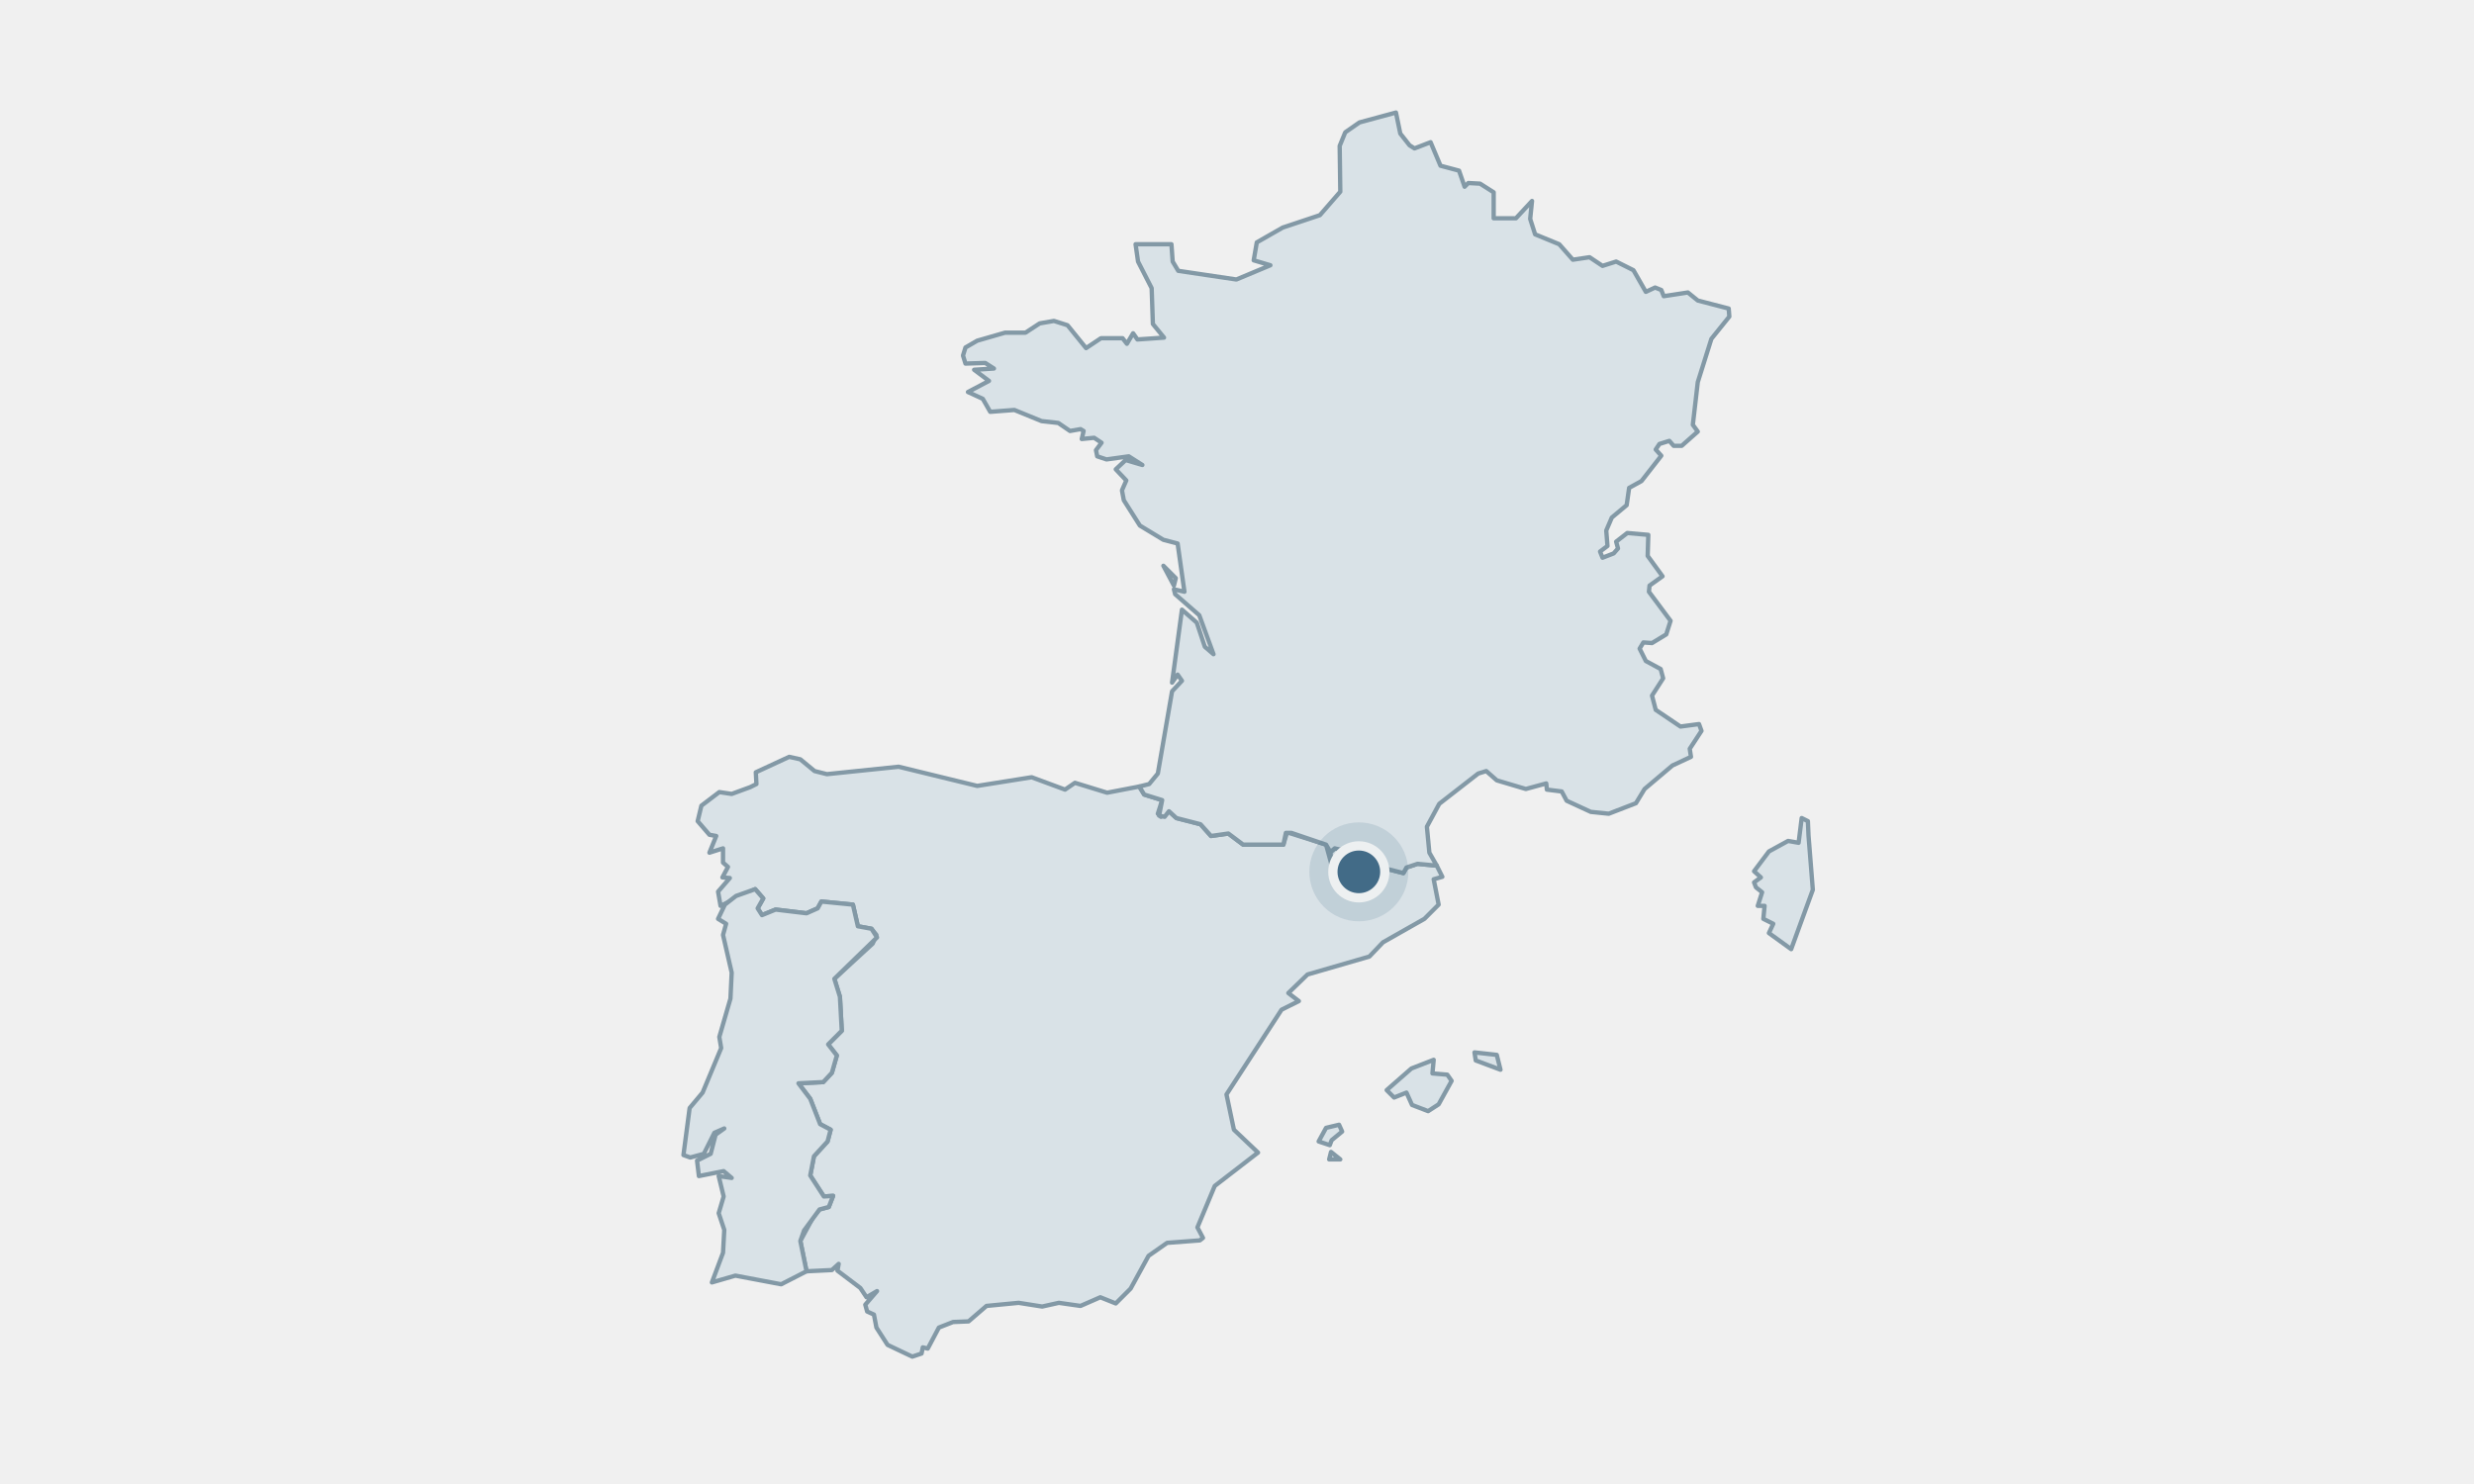
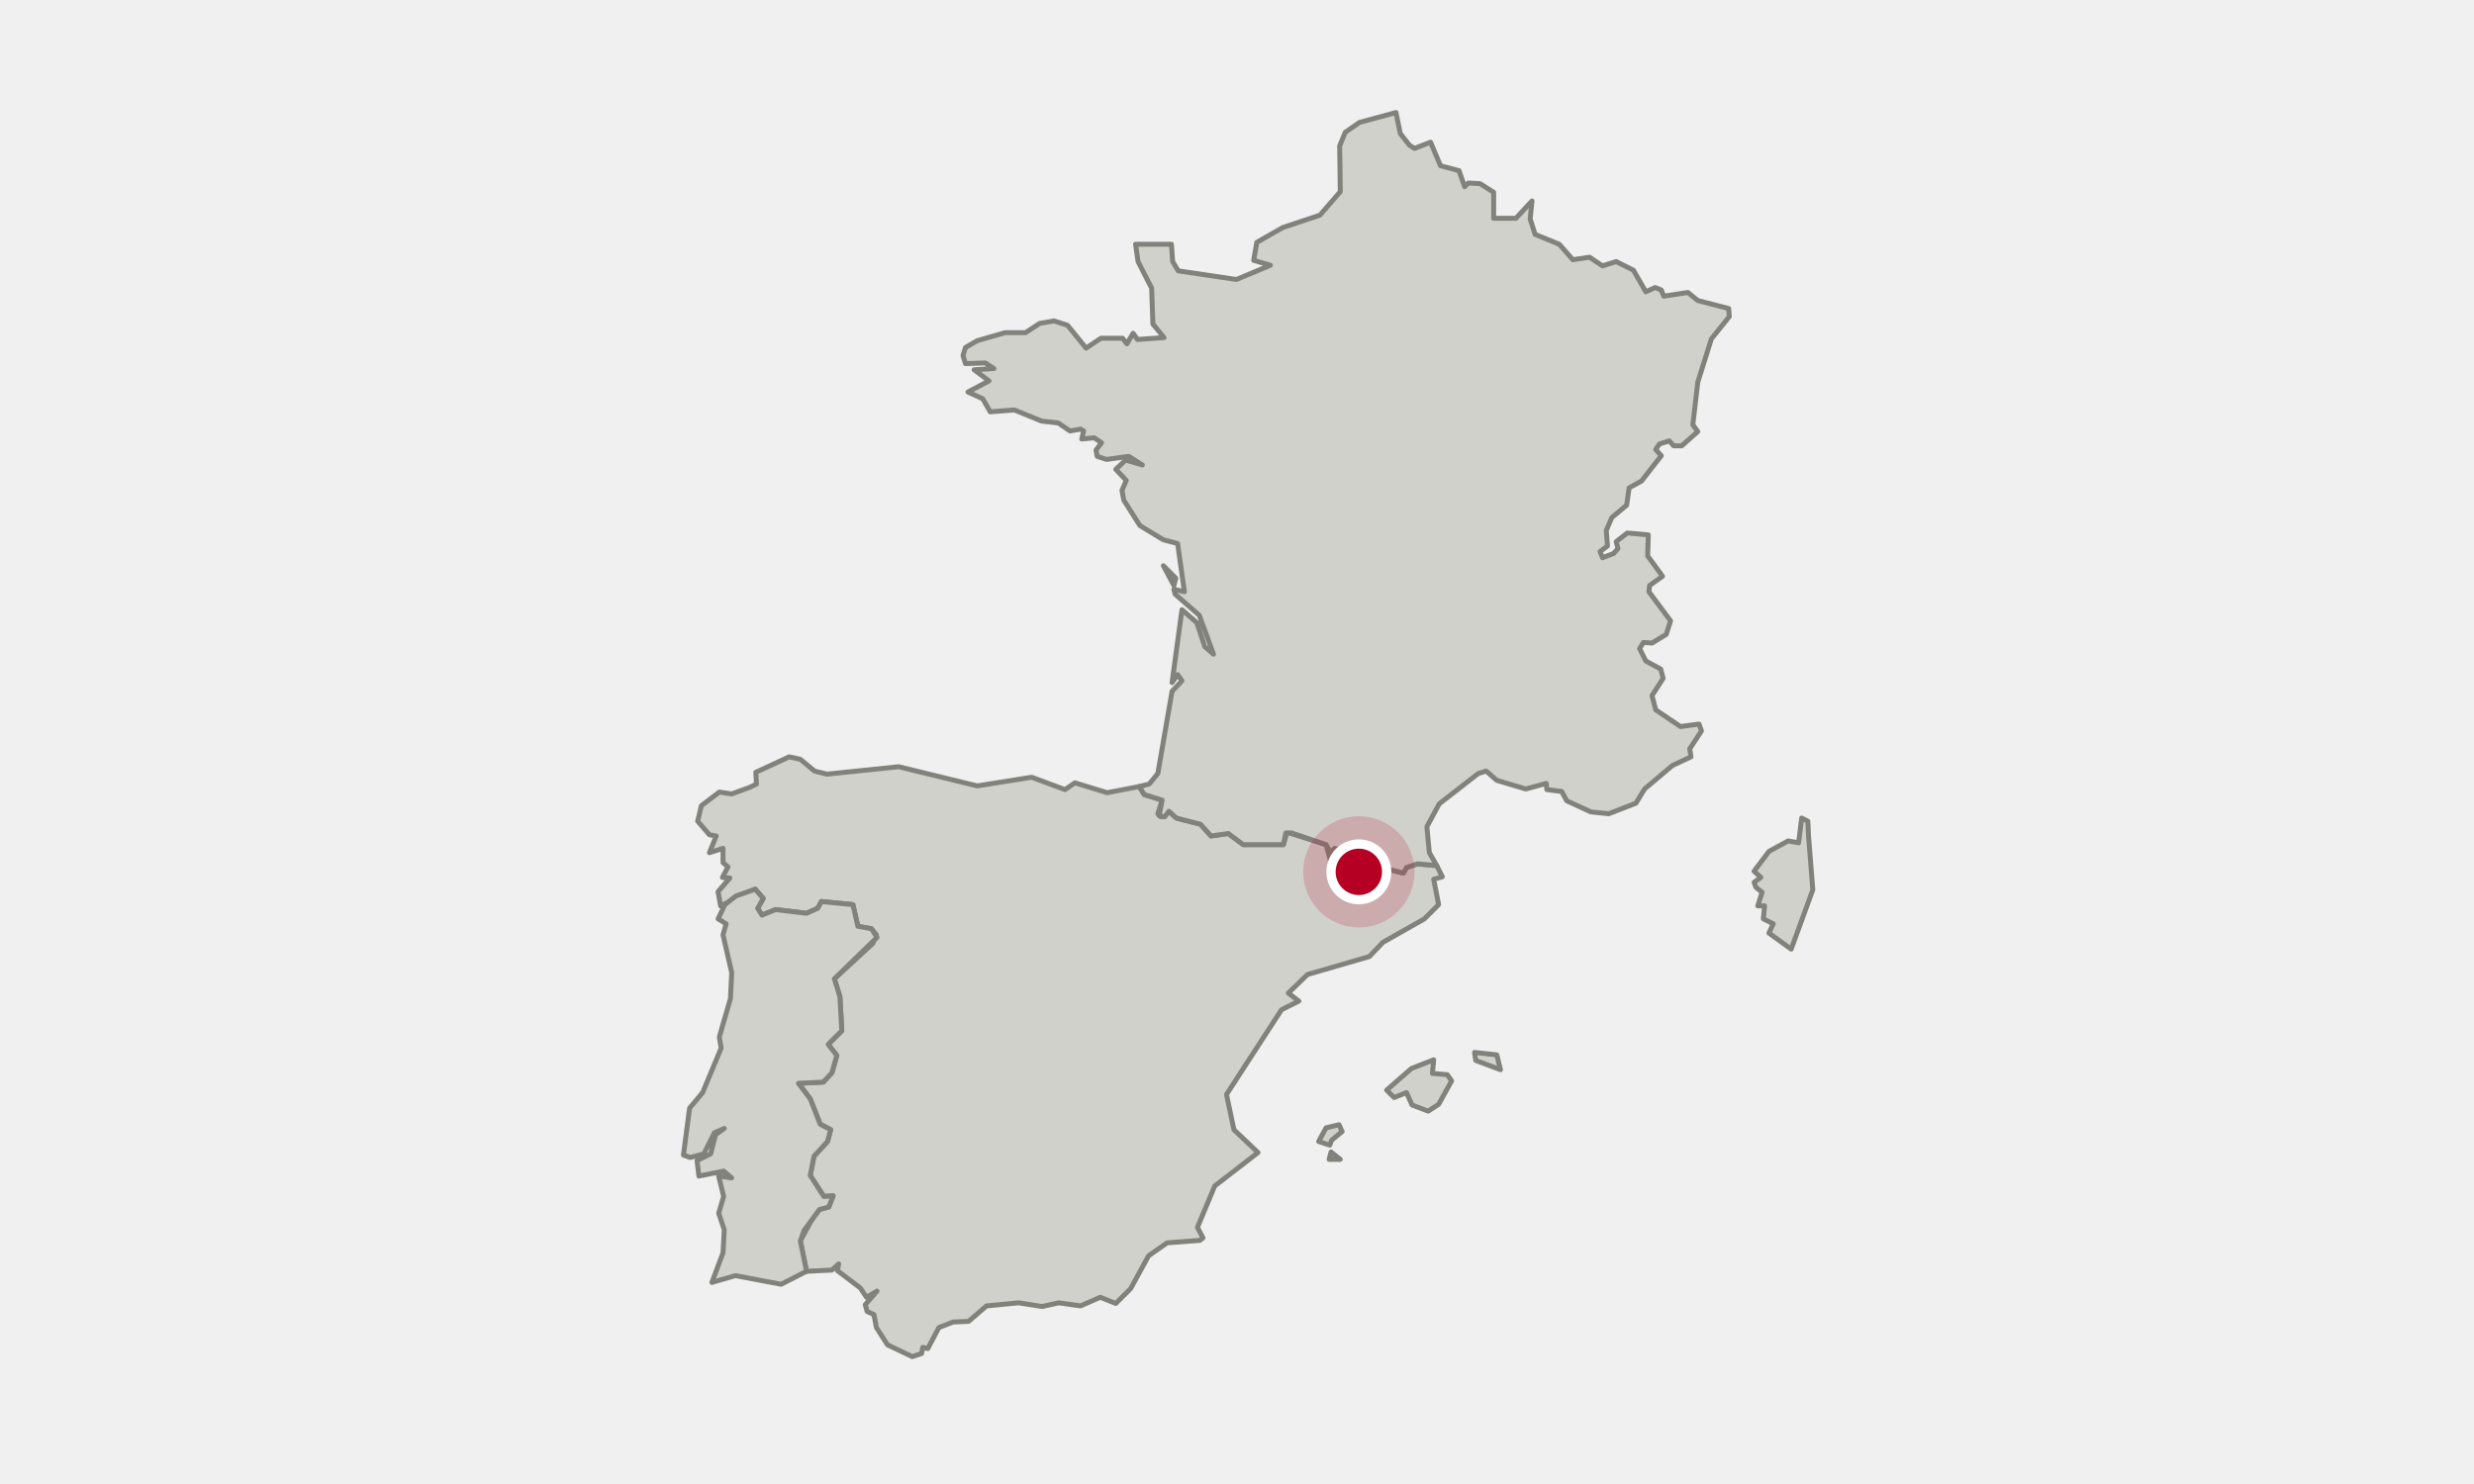
<svg xmlns="http://www.w3.org/2000/svg" width="400" height="240" viewBox="0 0 400 240">
-   <g fill="#d9e2e7" stroke="#8399a6" stroke-width=".7" stroke-linejoin="round" fill-rule="evenodd">
+   <g fill="#d1d1cc" stroke="#82827c" stroke-width=".8" stroke-linejoin="round" fill-rule="evenodd">
    <path data-country="ESP" d="M216.7,187.5 214.9,187.5 215.2,186.3 216.7,187.5ZM231.6,173.6 234,173.8 234.7,174.8 232.6,178.6 230.9,179.7 228.3,178.7 227.4,176.7 225.4,177.5 224.2,176.3 228.2,172.8 231.8,171.4 231.6,173.6ZM242.6,173 238.6,171.5 238.4,170.2 242,170.6 242.6,173ZM215.3,184.4 215,185.2 213.2,184.6 214.4,182.4 216.5,181.9 217,183 215.3,184.4ZM184.2,127.2 185,128.5 187.9,129.4 187.2,131.6 187.7,132.1 189,131.2 190.2,132.3 194.1,133.3 195.8,135.2 198.6,134.8 201,136.6 207.5,136.6 208.1,134.6 214.4,136.6 215.3,139.9 217.8,139 220.5,140.9 222.6,140.1 226.9,141.2 227.4,140.3 229.2,139.7 232.3,140 233.2,141.8 231.8,142.2 232.6,146.3 230.3,148.6 223.6,152.4 221.4,154.7 211.4,157.6 208.3,160.6 210,161.9 207.2,163.3 198.3,177 199.5,182.7 203.4,186.4 196.4,191.8 193.6,198.5 194.5,200.2 194,200.6 188.7,201 185.7,203.1 182.8,208.4 180.4,210.8 177.9,209.8 174.7,211.2 171.2,210.7 168.5,211.3 164.7,210.7 159.5,211.2 156.6,213.7 154.1,213.8 151.8,214.7 150,218.1 149.2,217.9 149,218.9 147.5,219.4 143.5,217.5 141.7,214.7 141.3,212.6 140.2,212.1 139.9,211 141.8,208.8 140.1,209.8 139.1,208.3 135.4,205.5 135.6,204.4 134.5,205.4 130.4,205.6 129.4,200.7 131.5,196.8 132.5,195.6 134,195.2 134.7,193.4 133.2,193.5 131,190.1 131.6,187 133.8,184.6 134.3,182.7 132.6,181.8 131,177.7 129.1,175.2 133.1,175 134.5,173.5 135.3,170.7 133.9,168.9 136.1,166.7 135.8,161.2 134.9,158.3 141.1,152.6 141.7,151.2 140.9,150.2 138.7,149.8 137.9,146.3 132.8,145.8 132.2,146.9 130.4,147.7 125.4,147.1 123.2,148 122.5,146.9 123.4,145.3 122.1,143.8 116.5,146.5 116.1,144.2 118,142 116.8,141.9 117.7,140.2 116.9,139.5 116.9,137.2 114.7,137.9 115.8,135.2 114.7,135 112.8,132.8 113.4,130.3 116.3,128.1 118.3,128.4 121.3,127.3 122.3,126.8 122.2,124.9 127.6,122.4 129.4,122.8 131.7,124.7 133.7,125.2 145.3,124 158,127.1 166.8,125.7 172.2,127.7 173.8,126.6 179,128.2 184.2,127.2Z" />
    <path data-country="PRT" d="M117.2,146.3 119,144.9 122.1,143.8 123.4,145.3 122.5,146.9 123.2,148 125.4,147.1 130.4,147.7 132.2,146.9 132.8,145.8 137.9,146.3 138.7,149.8 140.9,150.2 141.8,151.6 134.9,158.3 135.8,161.2 136.1,166.7 133.9,168.9 135.3,170.7 134.5,173.5 133.1,175 129.1,175.2 131,177.7 132.6,181.8 134.3,182.7 133.8,184.6 131.6,187 131,190.1 133.2,193.5 134.7,193.4 134,195.2 132.5,195.6 130,199 129.4,200.7 130.4,205.6 126.3,207.7 118.9,206.3 115.1,207.4 116.9,202.6 117.1,198.9 116.2,196.2 117,193.5 116.2,190.2 118.3,190.5 117,189.4 113,190.2 112.7,187.7 114.9,186.6 115.7,183.5 117.1,182.5 115.5,183.2 113.8,186.6 111.6,187.2 110.5,186.8 111.5,179.2 113.6,176.7 116.6,169.5 116.3,167.7 118.1,161.5 118.3,157.3 116.9,151.2 117.4,149.4 116.1,148.6 117.2,146.3Z" />
    <path data-country="AND" d="M217.8,139 215.3,139.9 215.1,137.8 215.8,137.2 217.8,137.7 217.8,139Z" />
    <path data-country="FRA" d="M292.4,135.1 293.1,143.9 289.6,153.5 286,150.9 286.7,149.4 285.1,148.6 285.3,146.5 284.2,146.5 284.9,144.3 283.9,143.5 283.6,142.7 284.7,141.9 283.6,140.9 286,137.7 289.1,136 290.8,136.3 291.3,132.3 292.3,132.8 292.4,135.1ZM274.5,69.8 271.9,72.1 270.6,72.1 269.9,71.3 268.3,71.8 267.7,72.7 268.6,73.7 265.4,77.8 263.4,78.9 263,81.7 260.6,83.7 259.7,85.8 259.9,88.3 258.7,89.2 259.1,90.2 260.9,89.5 261.6,88.7 261.3,87.6 263.1,86.2 266.5,86.5 266.4,89.9 268.8,93.2 266.7,94.7 266.6,95.7 270.1,100.4 269.4,102.6 267.1,104 265.7,103.9 265.1,104.9 266.1,106.9 268.5,108.2 268.9,109.7 267.1,112.5 267.7,114.8 271.7,117.5 274.7,117.1 275.1,118.2 273.2,121.1 273.4,122.4 270.4,123.8 265.9,127.6 264.5,129.9 260.1,131.6 257.2,131.3 253.3,129.5 252.5,128 250.1,127.7 250,126.7 246.7,127.6 242,126.2 240.3,124.7 239,125.1 232.7,130 230.7,133.7 231.1,137.9 232.3,140 229.2,139.7 227.4,140.3 226.9,141.2 222.6,140.1 220.9,141 217.8,139 217.8,137.7 215.8,137.2 215.1,137.8 214.4,136.6 208.8,134.7 207.9,134.7 207.5,136.6 201,136.6 198.6,134.8 195.8,135.2 194.1,133.3 190.2,132.3 189,131.2 188.3,132.1 187.4,131.9 187.9,129.4 185,128.5 184.2,127.2 185.8,126.8 187.2,125.1 189.5,111.8 191.1,110.1 190.4,109.1 189.5,110.4 191.1,98.6 193.5,100.7 194.8,104.6 196.2,105.8 193.9,99.5 190,96.1 189.8,95.3 191.5,95.7 190.4,87.9 188.1,87.3 184.3,85 181.7,80.9 181.4,79.3 182.1,77.7 180.4,75.9 182,74.4 184.7,75.2 182.5,73.8 178.9,74.3 177.4,73.8 177.2,72.8 178.1,71.6 176.9,70.8 174.9,71 175.2,69.7 174.7,69.4 173,69.7 171.1,68.4 168.4,68.1 164,66.3 160.1,66.6 158.9,64.5 156.5,63.4 159.9,61.6 157.5,59.8 160.7,59.6 159.3,58.7 156.1,58.8 155.7,57.5 156.1,56.2 158,55.1 162.5,53.8 165.8,53.8 168.1,52.3 170.4,51.9 172.6,52.6 175.6,56.3 178,54.7 181.5,54.7 182.2,55.6 183.2,53.9 183.9,54.9 188.2,54.6 186.4,52.4 186.2,46.6 184,42.3 183.6,39.5 189.4,39.5 189.6,42.3 190.5,43.8 199.9,45.2 205.4,42.9 202.7,42.1 203.2,39.2 207.4,36.8 213.4,34.8 216.7,31 216.6,23.6 217.5,21.4 219.8,19.8 225.7,18.2 226.4,21.6 227.9,23.5 228.7,24 231.3,23 232.9,26.8 235.9,27.6 236.8,30.2 237.4,29.6 239.3,29.7 241.5,31.1 241.5,35.3 245.1,35.3 247.7,32.5 247.4,35.4 248.2,37.9 252.1,39.5 254.3,42 257,41.6 259.1,43 261.3,42.3 264.1,43.7 266.1,47.2 267.6,46.5 268.6,46.9 269,47.9 272.9,47.3 274.5,48.6 279.5,49.9 279.6,51.2 276.7,54.8 274.5,61.8 273.7,68.7 274.5,69.8ZM190.1,93.5 189.8,94.7 188.1,91.5 190.1,93.5Z" />
  </g>
  <g data-coordinates="1.9,42.35">
-     <circle cx="219.7" cy="141" r="8" fill="#426b87" opacity=".16" />
-     <circle cx="219.7" cy="141" r="4.2" fill="#426b87" stroke="#edf0f1" stroke-width="1.5" />
+     <circle cx="219.7" cy="141" r="9" fill="#b50024" opacity=".18" />
+     <circle cx="219.7" cy="141" r="4.5" fill="#b50024" stroke="#fff" stroke-width="1.5" />
  </g>
</svg>
